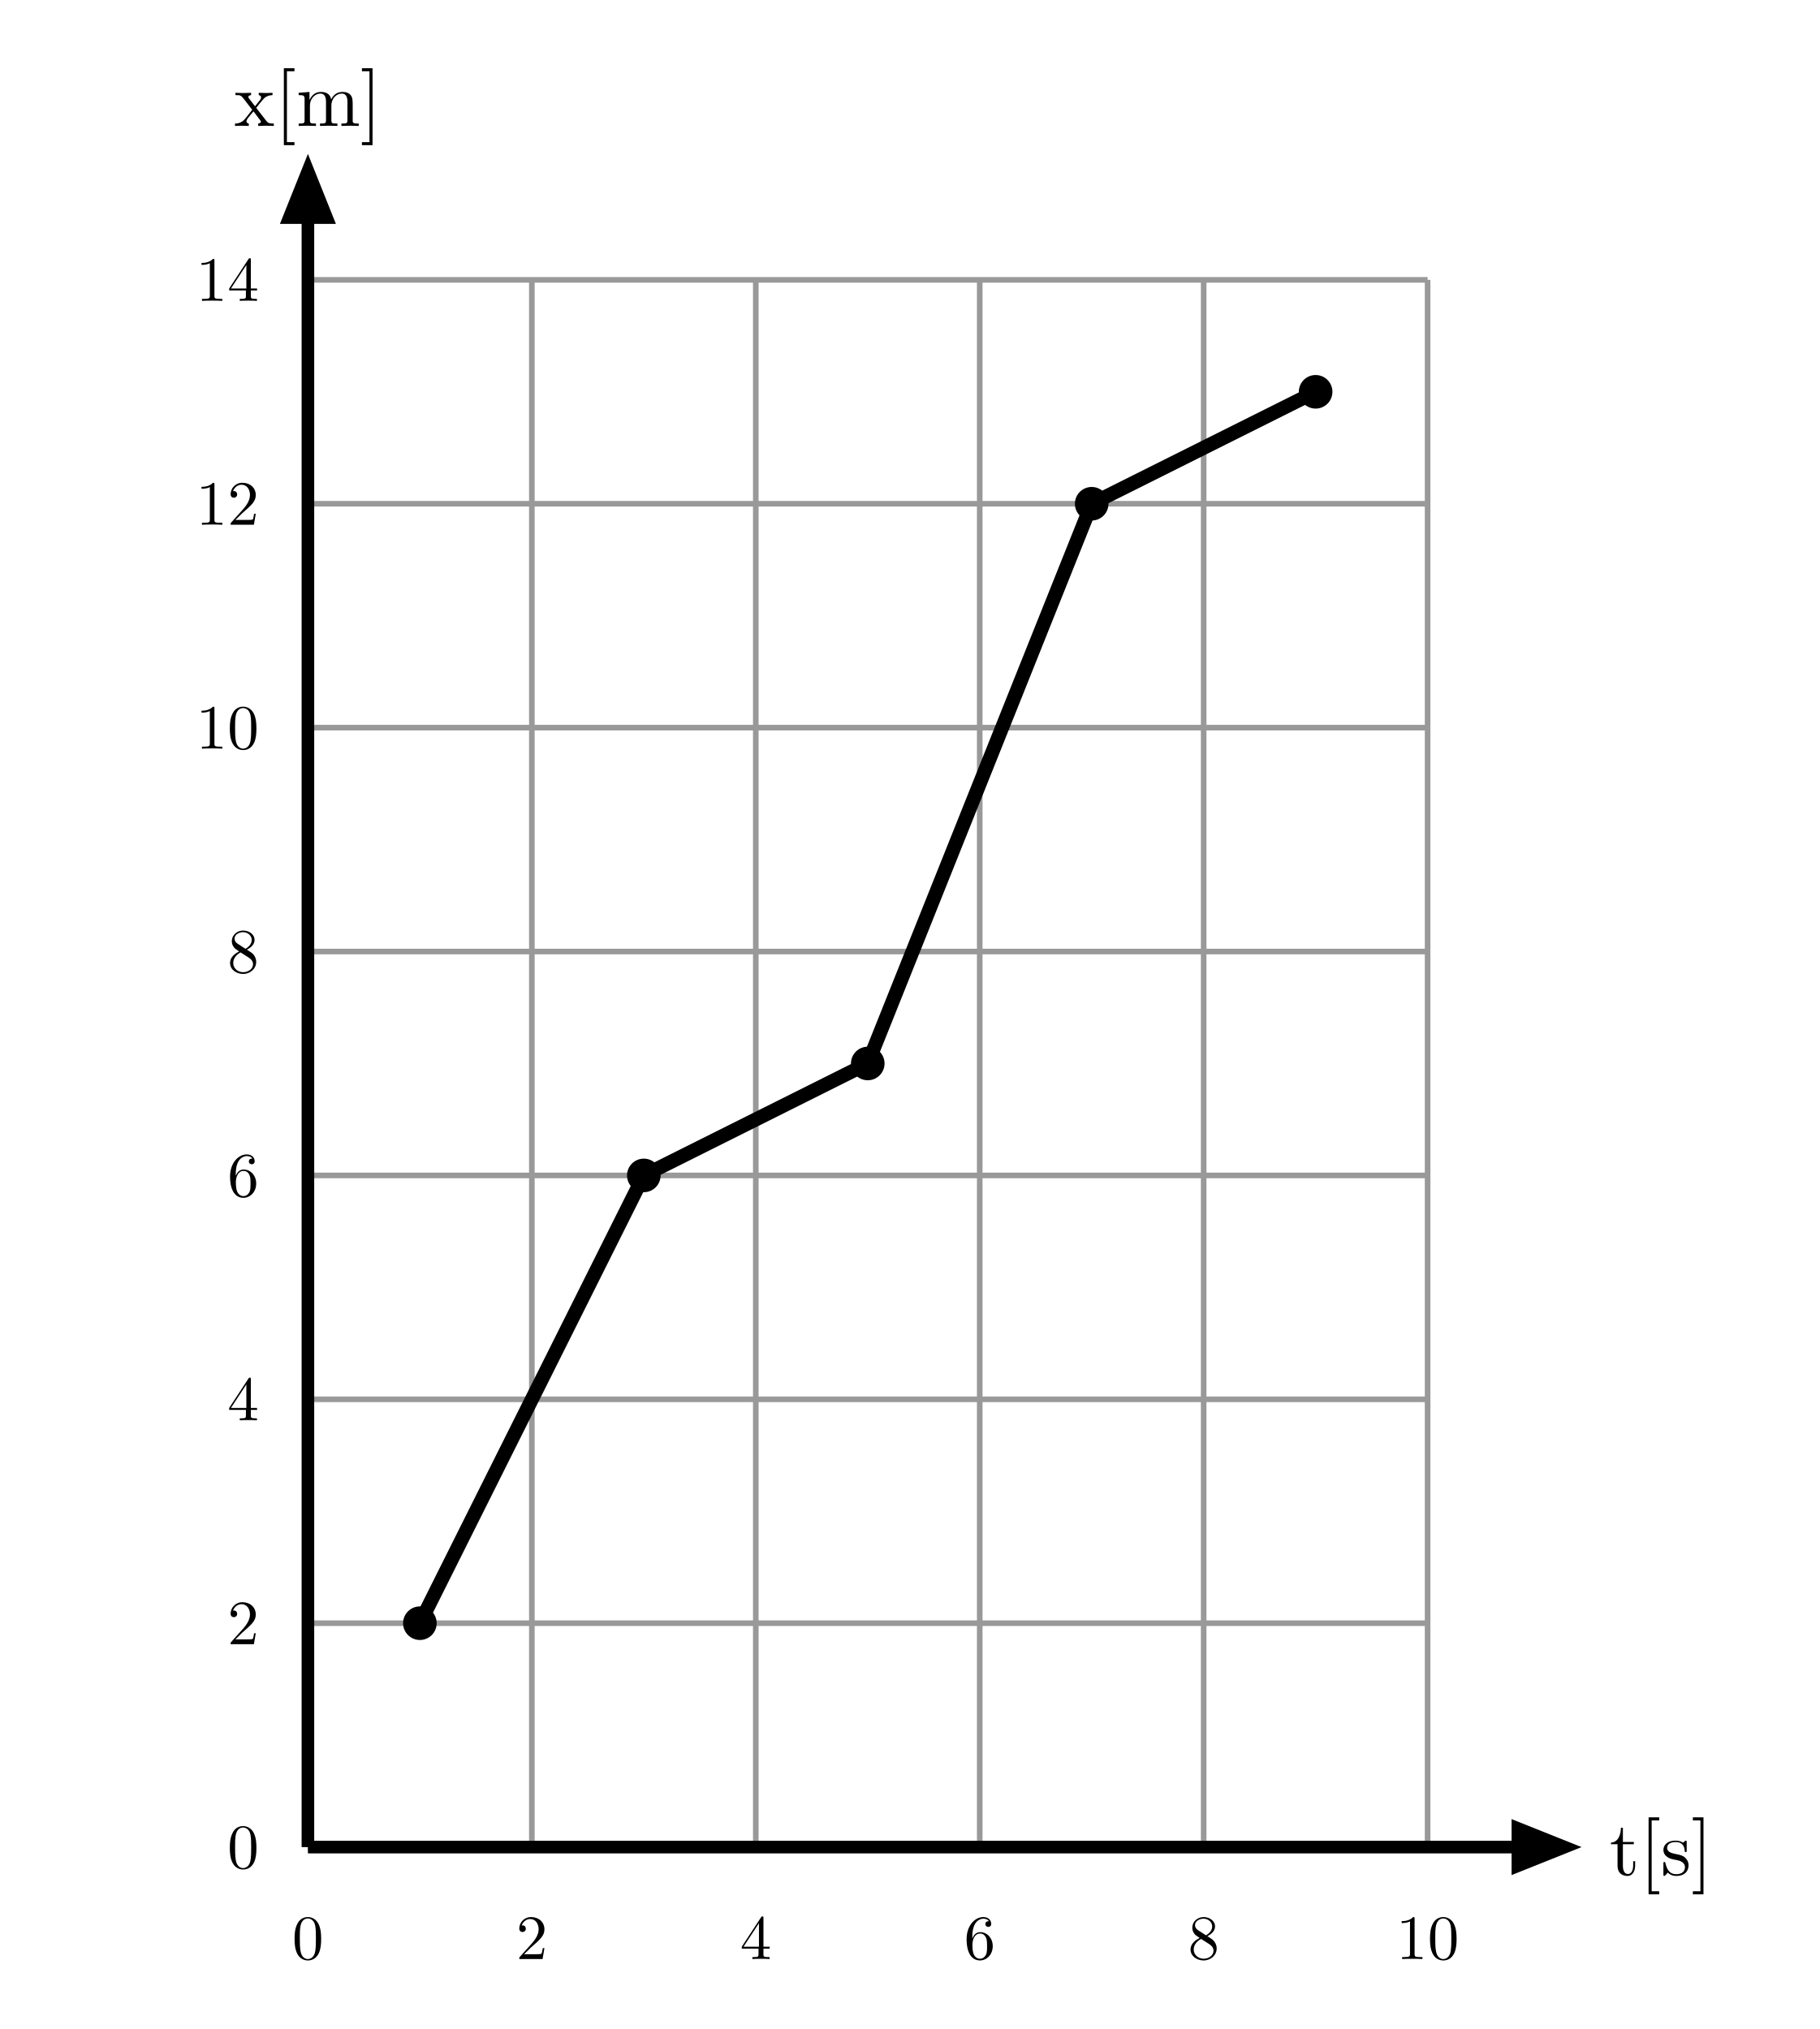
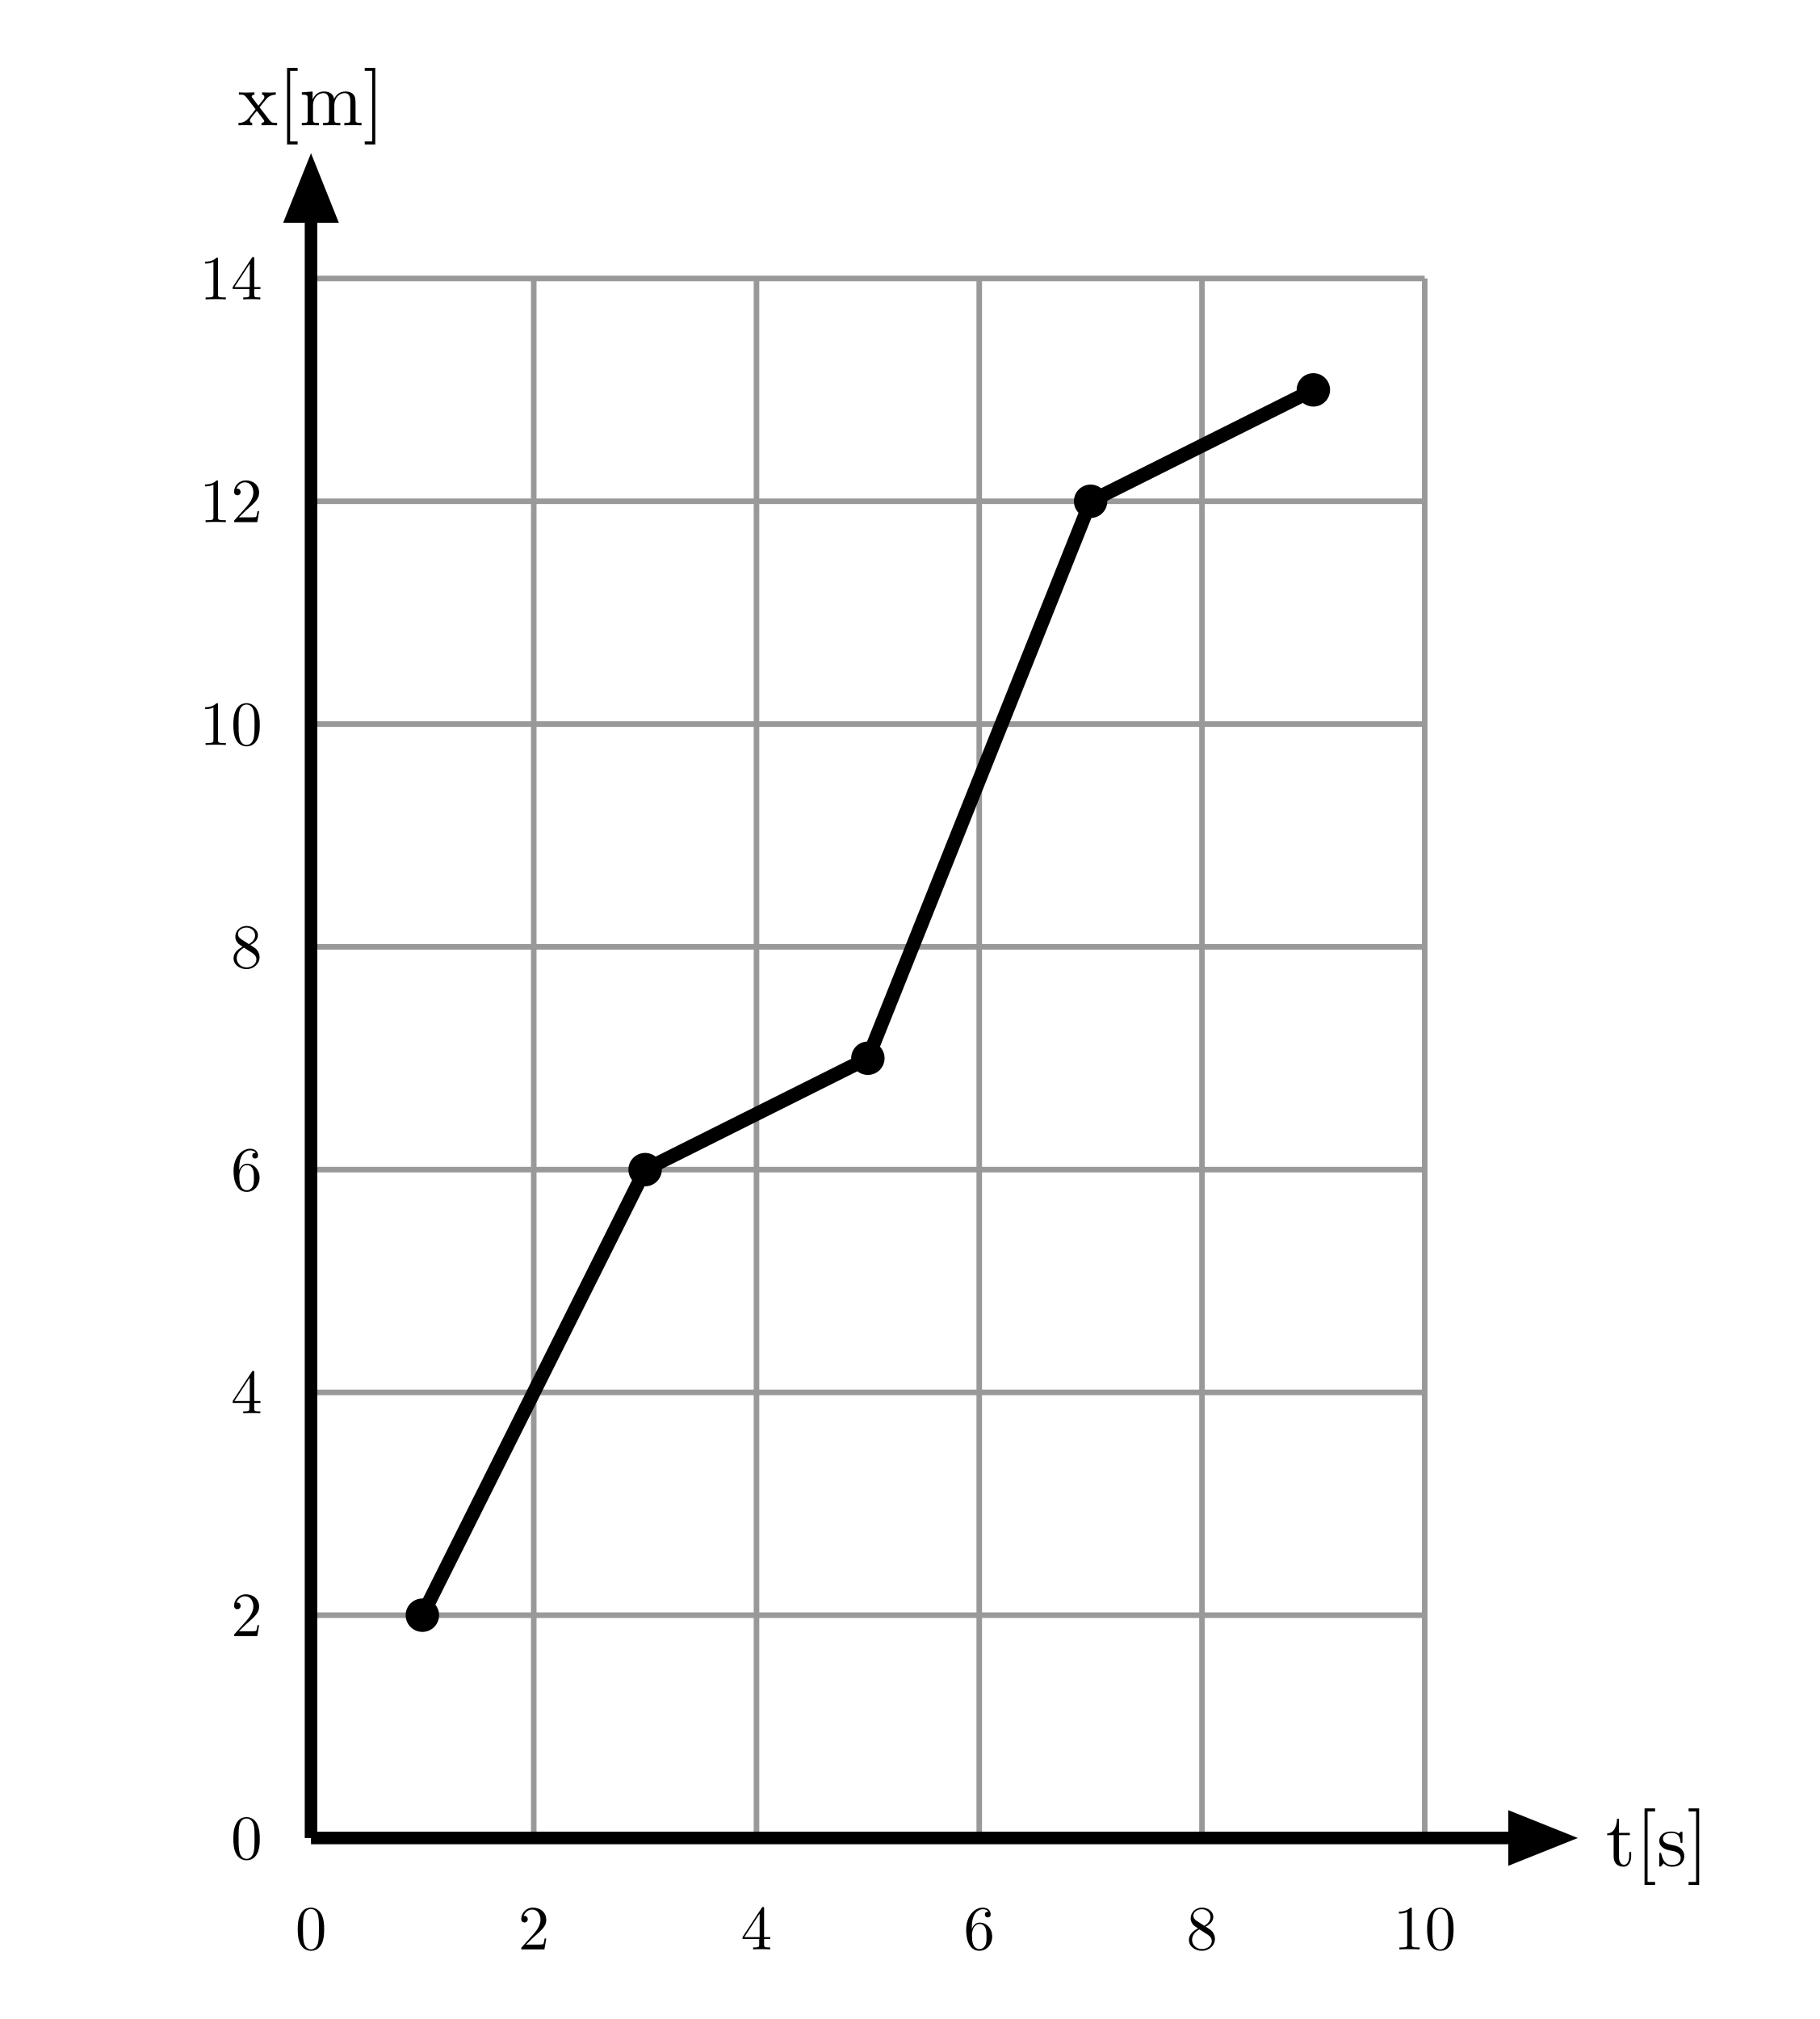
- <svg xmlns="http://www.w3.org/2000/svg" fill="currentColor" viewBox="0 -14 260 290" width="390" height="435" font-family="'Latin Modern Roman', Georgia, serif">
+ <svg xmlns="http://www.w3.org/2000/svg" fill="currentColor" viewBox="0 -14 260 290" width="146" height="162" font-family="'Latin Modern Roman', Georgia, serif">
  <g stroke="currentColor" stroke-width="0.8" opacity="0.4">
    <line x1="44" y1="26" x2="44" y2="250" />
    <line x1="76" y1="26" x2="76" y2="250" />
    <line x1="108" y1="26" x2="108" y2="250" />
    <line x1="140" y1="26" x2="140" y2="250" />
    <line x1="172" y1="26" x2="172" y2="250" />
    <line x1="204" y1="26" x2="204" y2="250" />
    <line x1="44" y1="250" x2="204" y2="250" />
    <line x1="44" y1="218" x2="204" y2="218" />
    <line x1="44" y1="186" x2="204" y2="186" />
    <line x1="44" y1="154" x2="204" y2="154" />
    <line x1="44" y1="122" x2="204" y2="122" />
    <line x1="44" y1="90" x2="204" y2="90" />
    <line x1="44" y1="58" x2="204" y2="58" />
    <line x1="44" y1="26" x2="204" y2="26" />
  </g>
  <g stroke="currentColor" stroke-width="1.8" fill="none">
    <line x1="44" y1="250" x2="44" y2="16" />
    <line x1="44" y1="250" x2="220" y2="250" />
  </g>
  <polygon points="44,8 40,18 48,18" fill="currentColor" />
  <polygon points="226,250 216,246 216,254" fill="currentColor" />
  <text x="44" y="4" font-size="11" text-anchor="middle">x[m]</text>
  <text x="230" y="254" font-size="11">t[s]</text>
  <g font-size="9" text-anchor="middle">
    <text x="44" y="266">0</text>
    <text x="76" y="266">2</text>
    <text x="108" y="266">4</text>
    <text x="140" y="266">6</text>
    <text x="172" y="266">8</text>
    <text x="204" y="266">10</text>
  </g>
  <g font-size="9" text-anchor="end">
    <text x="37" y="253">0</text>
    <text x="37" y="221">2</text>
    <text x="37" y="189">4</text>
    <text x="37" y="157">6</text>
    <text x="37" y="125">8</text>
    <text x="37" y="93">10</text>
    <text x="37" y="61">12</text>
    <text x="37" y="29">14</text>
  </g>
  <polyline points="60,218 92,154 124,138 156,58 188,42" fill="none" stroke="currentColor" stroke-width="2" />
  <circle cx="60" cy="218" r="2.4" fill="currentColor" />
  <circle cx="92" cy="154" r="2.4" fill="currentColor" />
  <circle cx="124" cy="138" r="2.4" fill="currentColor" />
  <circle cx="156" cy="58" r="2.4" fill="currentColor" />
  <circle cx="188" cy="42" r="2.4" fill="currentColor" />
</svg>
